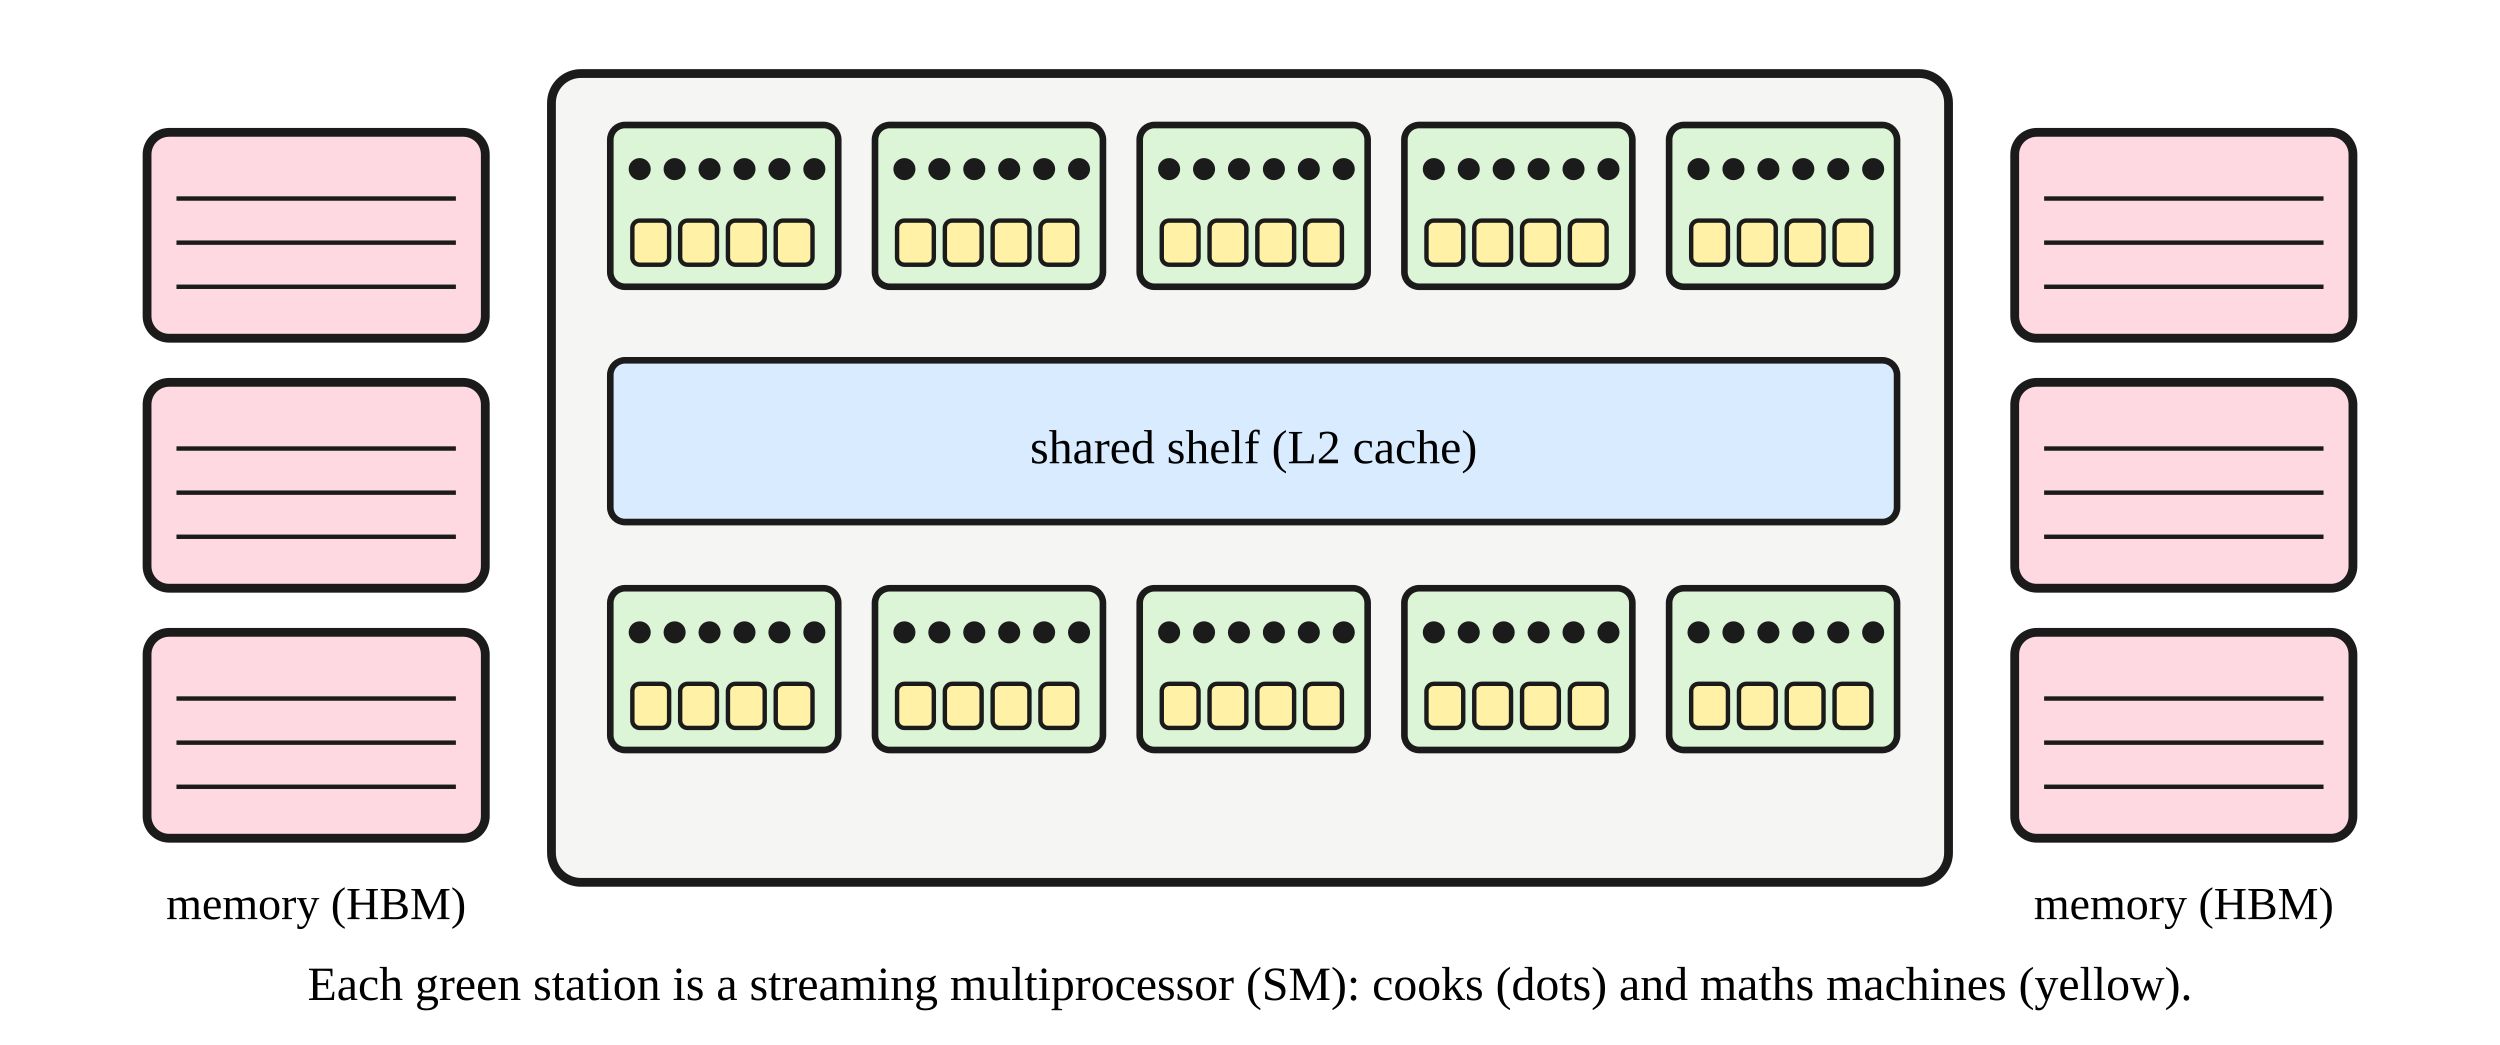
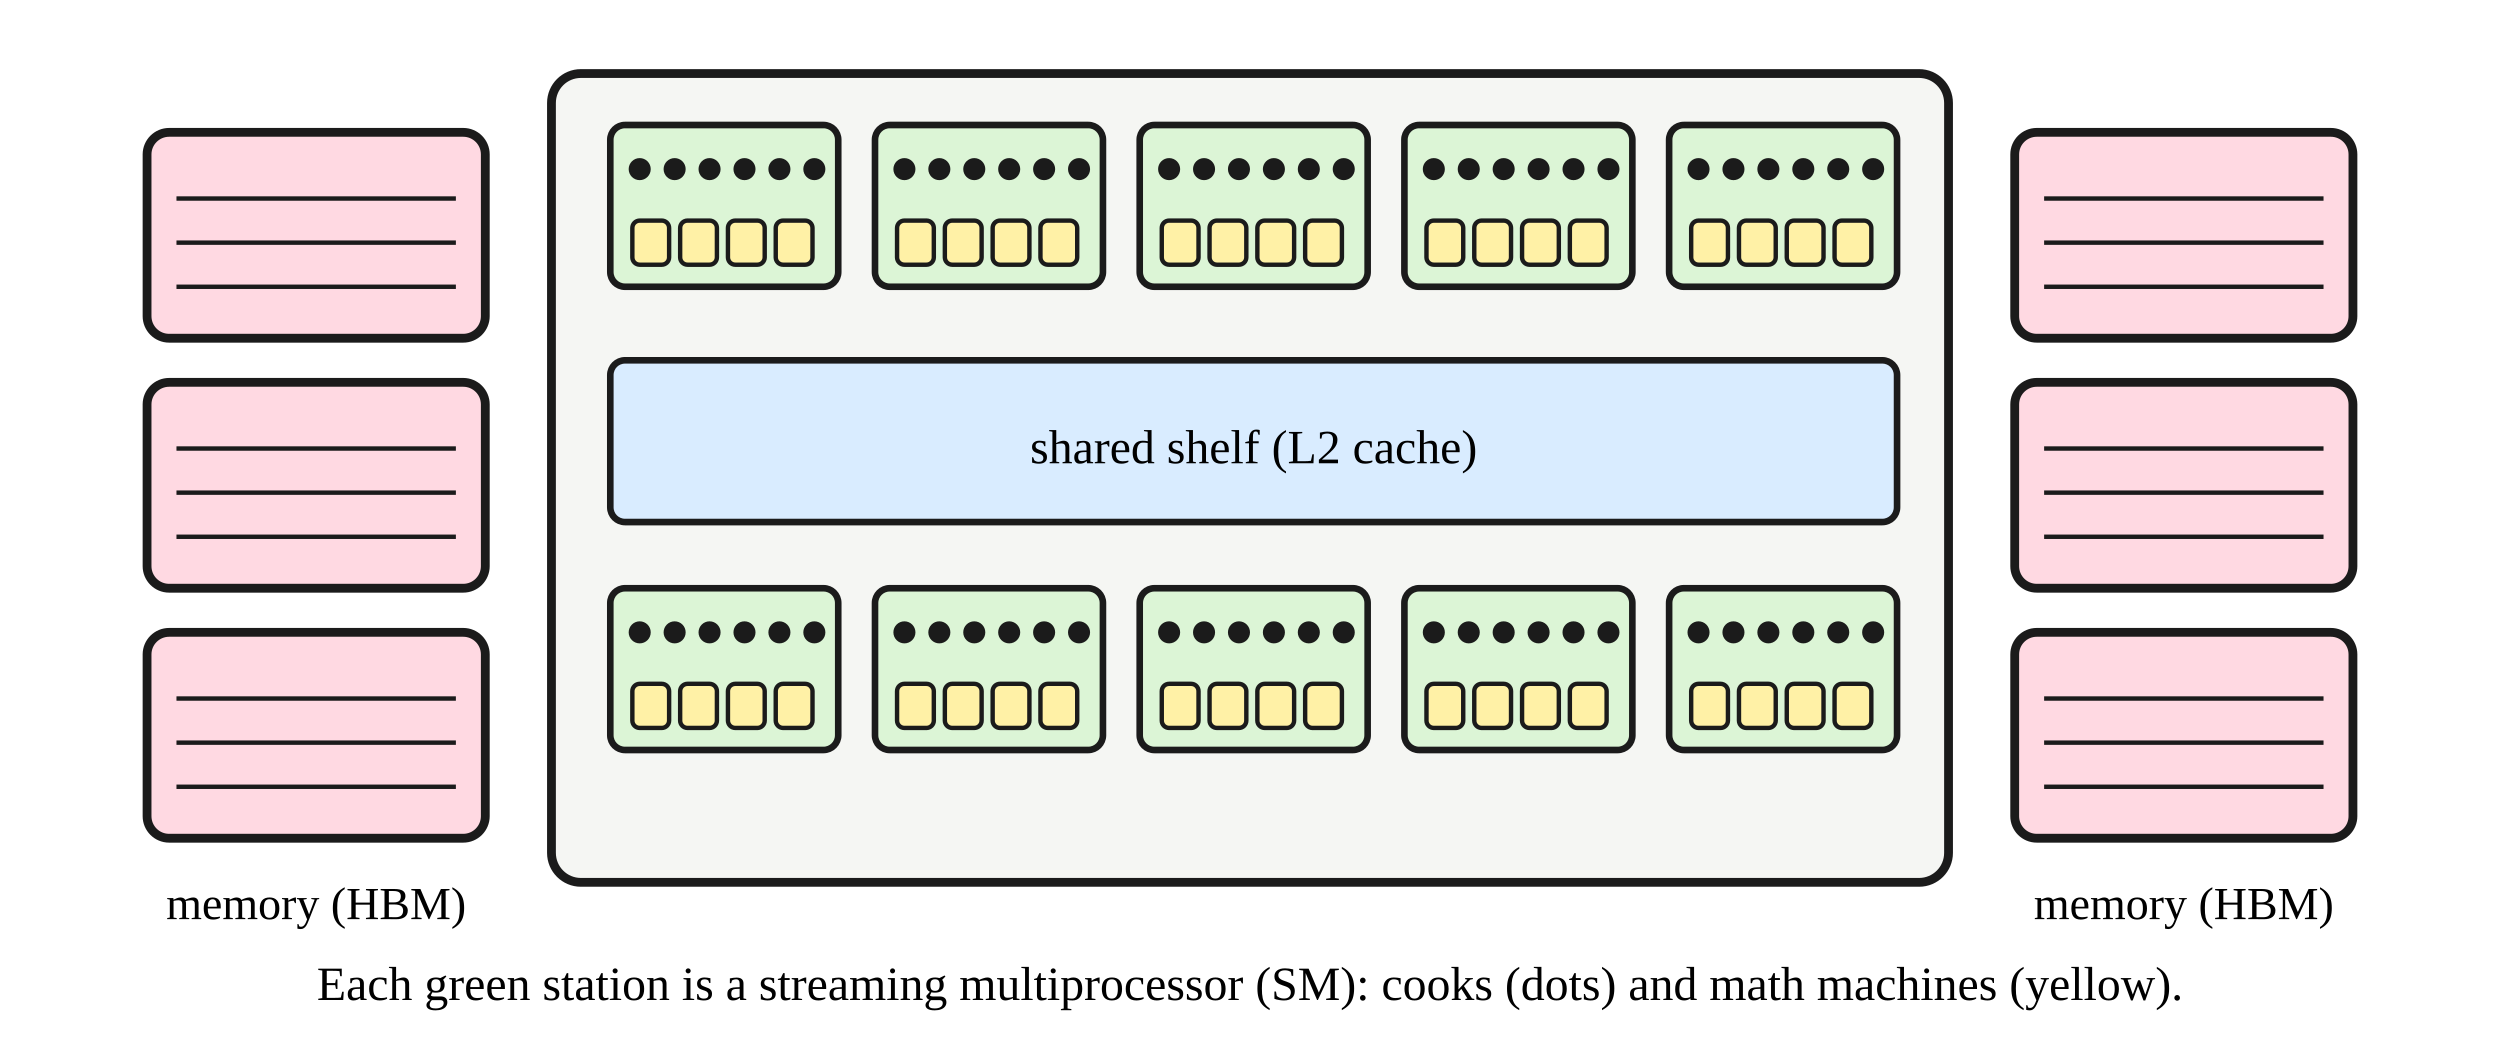
<svg viewBox="0 0 680 284">
  <rect x="150" y="20" width="380" height="220" rx="8" fill="#f5f6f3" stroke="#1b1b1b" stroke-width="2.4" stroke-linejoin="round" stroke-linecap="round" />
  <rect x="40" y="36" width="92" height="56" rx="6" fill="#ffd9e2" stroke="#1b1b1b" stroke-width="2.4" stroke-linejoin="round" stroke-linecap="round" />
  <path d="M48 54 h76 M48 66 h76 M48 78 h76" stroke="#1b1b1b" stroke-width="1.2" />
  <rect x="40" y="104" width="92" height="56" rx="6" fill="#ffd9e2" stroke="#1b1b1b" stroke-width="2.4" stroke-linejoin="round" stroke-linecap="round" />
  <path d="M48 122 h76 M48 134 h76 M48 146 h76" stroke="#1b1b1b" stroke-width="1.2" />
  <rect x="40" y="172" width="92" height="56" rx="6" fill="#ffd9e2" stroke="#1b1b1b" stroke-width="2.4" stroke-linejoin="round" stroke-linecap="round" />
  <path d="M48 190 h76 M48 202 h76 M48 214 h76" stroke="#1b1b1b" stroke-width="1.2" />
  <rect x="548" y="36" width="92" height="56" rx="6" fill="#ffd9e2" stroke="#1b1b1b" stroke-width="2.4" stroke-linejoin="round" stroke-linecap="round" />
  <path d="M556 54 h76 M556 66 h76 M556 78 h76" stroke="#1b1b1b" stroke-width="1.2" />
  <rect x="548" y="104" width="92" height="56" rx="6" fill="#ffd9e2" stroke="#1b1b1b" stroke-width="2.4" stroke-linejoin="round" stroke-linecap="round" />
  <path d="M556 122 h76 M556 134 h76 M556 146 h76" stroke="#1b1b1b" stroke-width="1.2" />
  <rect x="548" y="172" width="92" height="56" rx="6" fill="#ffd9e2" stroke="#1b1b1b" stroke-width="2.4" stroke-linejoin="round" stroke-linecap="round" />
  <path d="M556 190 h76 M556 202 h76 M556 214 h76" stroke="#1b1b1b" stroke-width="1.2" />
  <text class="hb" x="86" y="250" text-anchor="middle" font-size="12.5">memory (HBM)</text>
  <text class="hb" x="594" y="250" text-anchor="middle" font-size="12.5">memory (HBM)</text>
  <rect x="166" y="34" width="62" height="44" rx="4" fill="#dcf5d6" stroke="#1b1b1b" stroke-width="1.8" />
  <rect x="172" y="60" width="10" height="12" rx="2" fill="#fff1a6" stroke="#1b1b1b" stroke-width="1.2" />
  <rect x="185" y="60" width="10" height="12" rx="2" fill="#fff1a6" stroke="#1b1b1b" stroke-width="1.2" />
  <rect x="198" y="60" width="10" height="12" rx="2" fill="#fff1a6" stroke="#1b1b1b" stroke-width="1.2" />
  <rect x="211" y="60" width="10" height="12" rx="2" fill="#fff1a6" stroke="#1b1b1b" stroke-width="1.2" />
  <circle cx="174.0" cy="46" r="3" fill="#1b1b1b" />
  <circle cx="183.5" cy="46" r="3" fill="#1b1b1b" />
  <circle cx="193.0" cy="46" r="3" fill="#1b1b1b" />
  <circle cx="202.5" cy="46" r="3" fill="#1b1b1b" />
  <circle cx="212.0" cy="46" r="3" fill="#1b1b1b" />
  <circle cx="221.5" cy="46" r="3" fill="#1b1b1b" />
  <rect x="238" y="34" width="62" height="44" rx="4" fill="#dcf5d6" stroke="#1b1b1b" stroke-width="1.8" />
  <rect x="244" y="60" width="10" height="12" rx="2" fill="#fff1a6" stroke="#1b1b1b" stroke-width="1.2" />
  <rect x="257" y="60" width="10" height="12" rx="2" fill="#fff1a6" stroke="#1b1b1b" stroke-width="1.2" />
  <rect x="270" y="60" width="10" height="12" rx="2" fill="#fff1a6" stroke="#1b1b1b" stroke-width="1.2" />
  <rect x="283" y="60" width="10" height="12" rx="2" fill="#fff1a6" stroke="#1b1b1b" stroke-width="1.2" />
  <circle cx="246.0" cy="46" r="3" fill="#1b1b1b" />
  <circle cx="255.5" cy="46" r="3" fill="#1b1b1b" />
  <circle cx="265.0" cy="46" r="3" fill="#1b1b1b" />
  <circle cx="274.5" cy="46" r="3" fill="#1b1b1b" />
  <circle cx="284.0" cy="46" r="3" fill="#1b1b1b" />
  <circle cx="293.5" cy="46" r="3" fill="#1b1b1b" />
  <rect x="310" y="34" width="62" height="44" rx="4" fill="#dcf5d6" stroke="#1b1b1b" stroke-width="1.8" />
  <rect x="316" y="60" width="10" height="12" rx="2" fill="#fff1a6" stroke="#1b1b1b" stroke-width="1.2" />
  <rect x="329" y="60" width="10" height="12" rx="2" fill="#fff1a6" stroke="#1b1b1b" stroke-width="1.2" />
  <rect x="342" y="60" width="10" height="12" rx="2" fill="#fff1a6" stroke="#1b1b1b" stroke-width="1.2" />
  <rect x="355" y="60" width="10" height="12" rx="2" fill="#fff1a6" stroke="#1b1b1b" stroke-width="1.2" />
  <circle cx="318.0" cy="46" r="3" fill="#1b1b1b" />
  <circle cx="327.5" cy="46" r="3" fill="#1b1b1b" />
  <circle cx="337.0" cy="46" r="3" fill="#1b1b1b" />
  <circle cx="346.5" cy="46" r="3" fill="#1b1b1b" />
  <circle cx="356.0" cy="46" r="3" fill="#1b1b1b" />
  <circle cx="365.5" cy="46" r="3" fill="#1b1b1b" />
  <rect x="382" y="34" width="62" height="44" rx="4" fill="#dcf5d6" stroke="#1b1b1b" stroke-width="1.8" />
  <rect x="388" y="60" width="10" height="12" rx="2" fill="#fff1a6" stroke="#1b1b1b" stroke-width="1.2" />
  <rect x="401" y="60" width="10" height="12" rx="2" fill="#fff1a6" stroke="#1b1b1b" stroke-width="1.2" />
  <rect x="414" y="60" width="10" height="12" rx="2" fill="#fff1a6" stroke="#1b1b1b" stroke-width="1.2" />
  <rect x="427" y="60" width="10" height="12" rx="2" fill="#fff1a6" stroke="#1b1b1b" stroke-width="1.2" />
  <circle cx="390.0" cy="46" r="3" fill="#1b1b1b" />
  <circle cx="399.5" cy="46" r="3" fill="#1b1b1b" />
  <circle cx="409.0" cy="46" r="3" fill="#1b1b1b" />
  <circle cx="418.5" cy="46" r="3" fill="#1b1b1b" />
  <circle cx="428.0" cy="46" r="3" fill="#1b1b1b" />
  <circle cx="437.5" cy="46" r="3" fill="#1b1b1b" />
  <rect x="454" y="34" width="62" height="44" rx="4" fill="#dcf5d6" stroke="#1b1b1b" stroke-width="1.8" />
  <rect x="460" y="60" width="10" height="12" rx="2" fill="#fff1a6" stroke="#1b1b1b" stroke-width="1.2" />
  <rect x="473" y="60" width="10" height="12" rx="2" fill="#fff1a6" stroke="#1b1b1b" stroke-width="1.2" />
  <rect x="486" y="60" width="10" height="12" rx="2" fill="#fff1a6" stroke="#1b1b1b" stroke-width="1.2" />
  <rect x="499" y="60" width="10" height="12" rx="2" fill="#fff1a6" stroke="#1b1b1b" stroke-width="1.2" />
  <circle cx="462.0" cy="46" r="3" fill="#1b1b1b" />
  <circle cx="471.5" cy="46" r="3" fill="#1b1b1b" />
  <circle cx="481.0" cy="46" r="3" fill="#1b1b1b" />
  <circle cx="490.5" cy="46" r="3" fill="#1b1b1b" />
  <circle cx="500.0" cy="46" r="3" fill="#1b1b1b" />
  <circle cx="509.5" cy="46" r="3" fill="#1b1b1b" />
  <rect x="166" y="160" width="62" height="44" rx="4" fill="#dcf5d6" stroke="#1b1b1b" stroke-width="1.8" />
  <rect x="172" y="186" width="10" height="12" rx="2" fill="#fff1a6" stroke="#1b1b1b" stroke-width="1.2" />
  <rect x="185" y="186" width="10" height="12" rx="2" fill="#fff1a6" stroke="#1b1b1b" stroke-width="1.2" />
  <rect x="198" y="186" width="10" height="12" rx="2" fill="#fff1a6" stroke="#1b1b1b" stroke-width="1.2" />
  <rect x="211" y="186" width="10" height="12" rx="2" fill="#fff1a6" stroke="#1b1b1b" stroke-width="1.2" />
  <circle cx="174.0" cy="172" r="3" fill="#1b1b1b" />
  <circle cx="183.5" cy="172" r="3" fill="#1b1b1b" />
  <circle cx="193.0" cy="172" r="3" fill="#1b1b1b" />
  <circle cx="202.5" cy="172" r="3" fill="#1b1b1b" />
  <circle cx="212.0" cy="172" r="3" fill="#1b1b1b" />
  <circle cx="221.5" cy="172" r="3" fill="#1b1b1b" />
  <rect x="238" y="160" width="62" height="44" rx="4" fill="#dcf5d6" stroke="#1b1b1b" stroke-width="1.8" />
  <rect x="244" y="186" width="10" height="12" rx="2" fill="#fff1a6" stroke="#1b1b1b" stroke-width="1.2" />
  <rect x="257" y="186" width="10" height="12" rx="2" fill="#fff1a6" stroke="#1b1b1b" stroke-width="1.2" />
  <rect x="270" y="186" width="10" height="12" rx="2" fill="#fff1a6" stroke="#1b1b1b" stroke-width="1.2" />
  <rect x="283" y="186" width="10" height="12" rx="2" fill="#fff1a6" stroke="#1b1b1b" stroke-width="1.2" />
  <circle cx="246.0" cy="172" r="3" fill="#1b1b1b" />
  <circle cx="255.5" cy="172" r="3" fill="#1b1b1b" />
  <circle cx="265.0" cy="172" r="3" fill="#1b1b1b" />
  <circle cx="274.5" cy="172" r="3" fill="#1b1b1b" />
  <circle cx="284.0" cy="172" r="3" fill="#1b1b1b" />
  <circle cx="293.5" cy="172" r="3" fill="#1b1b1b" />
  <rect x="310" y="160" width="62" height="44" rx="4" fill="#dcf5d6" stroke="#1b1b1b" stroke-width="1.8" />
  <rect x="316" y="186" width="10" height="12" rx="2" fill="#fff1a6" stroke="#1b1b1b" stroke-width="1.2" />
  <rect x="329" y="186" width="10" height="12" rx="2" fill="#fff1a6" stroke="#1b1b1b" stroke-width="1.2" />
  <rect x="342" y="186" width="10" height="12" rx="2" fill="#fff1a6" stroke="#1b1b1b" stroke-width="1.2" />
  <rect x="355" y="186" width="10" height="12" rx="2" fill="#fff1a6" stroke="#1b1b1b" stroke-width="1.2" />
  <circle cx="318.0" cy="172" r="3" fill="#1b1b1b" />
  <circle cx="327.5" cy="172" r="3" fill="#1b1b1b" />
  <circle cx="337.0" cy="172" r="3" fill="#1b1b1b" />
  <circle cx="346.5" cy="172" r="3" fill="#1b1b1b" />
  <circle cx="356.0" cy="172" r="3" fill="#1b1b1b" />
  <circle cx="365.5" cy="172" r="3" fill="#1b1b1b" />
  <rect x="382" y="160" width="62" height="44" rx="4" fill="#dcf5d6" stroke="#1b1b1b" stroke-width="1.8" />
  <rect x="388" y="186" width="10" height="12" rx="2" fill="#fff1a6" stroke="#1b1b1b" stroke-width="1.2" />
  <rect x="401" y="186" width="10" height="12" rx="2" fill="#fff1a6" stroke="#1b1b1b" stroke-width="1.2" />
  <rect x="414" y="186" width="10" height="12" rx="2" fill="#fff1a6" stroke="#1b1b1b" stroke-width="1.2" />
  <rect x="427" y="186" width="10" height="12" rx="2" fill="#fff1a6" stroke="#1b1b1b" stroke-width="1.2" />
  <circle cx="390.0" cy="172" r="3" fill="#1b1b1b" />
  <circle cx="399.5" cy="172" r="3" fill="#1b1b1b" />
  <circle cx="409.0" cy="172" r="3" fill="#1b1b1b" />
  <circle cx="418.5" cy="172" r="3" fill="#1b1b1b" />
  <circle cx="428.0" cy="172" r="3" fill="#1b1b1b" />
  <circle cx="437.5" cy="172" r="3" fill="#1b1b1b" />
  <rect x="454" y="160" width="62" height="44" rx="4" fill="#dcf5d6" stroke="#1b1b1b" stroke-width="1.8" />
  <rect x="460" y="186" width="10" height="12" rx="2" fill="#fff1a6" stroke="#1b1b1b" stroke-width="1.2" />
  <rect x="473" y="186" width="10" height="12" rx="2" fill="#fff1a6" stroke="#1b1b1b" stroke-width="1.2" />
  <rect x="486" y="186" width="10" height="12" rx="2" fill="#fff1a6" stroke="#1b1b1b" stroke-width="1.2" />
  <rect x="499" y="186" width="10" height="12" rx="2" fill="#fff1a6" stroke="#1b1b1b" stroke-width="1.2" />
  <circle cx="462.0" cy="172" r="3" fill="#1b1b1b" />
  <circle cx="471.5" cy="172" r="3" fill="#1b1b1b" />
  <circle cx="481.0" cy="172" r="3" fill="#1b1b1b" />
  <circle cx="490.5" cy="172" r="3" fill="#1b1b1b" />
  <circle cx="500.0" cy="172" r="3" fill="#1b1b1b" />
  <circle cx="509.5" cy="172" r="3" fill="#1b1b1b" />
  <rect x="166" y="98" width="350" height="44" rx="4" fill="#d9ecff" stroke="#1b1b1b" stroke-width="1.8" />
  <text class="hb" x="341" y="126" text-anchor="middle" font-size="13">shared shelf (L2 cache)</text>
-   <text class="h" x="340" y="272" text-anchor="middle" font-size="13">Each green station is a streaming multiprocessor (SM): cooks (dots) and maths machines (yellow).</text>
+   <text class="h" x="340" y="272" text-anchor="middle" font-size="13">Each green station is a streaming multiprocessor (SM): cooks (dots) and math machines (yellow).</text>
</svg>
